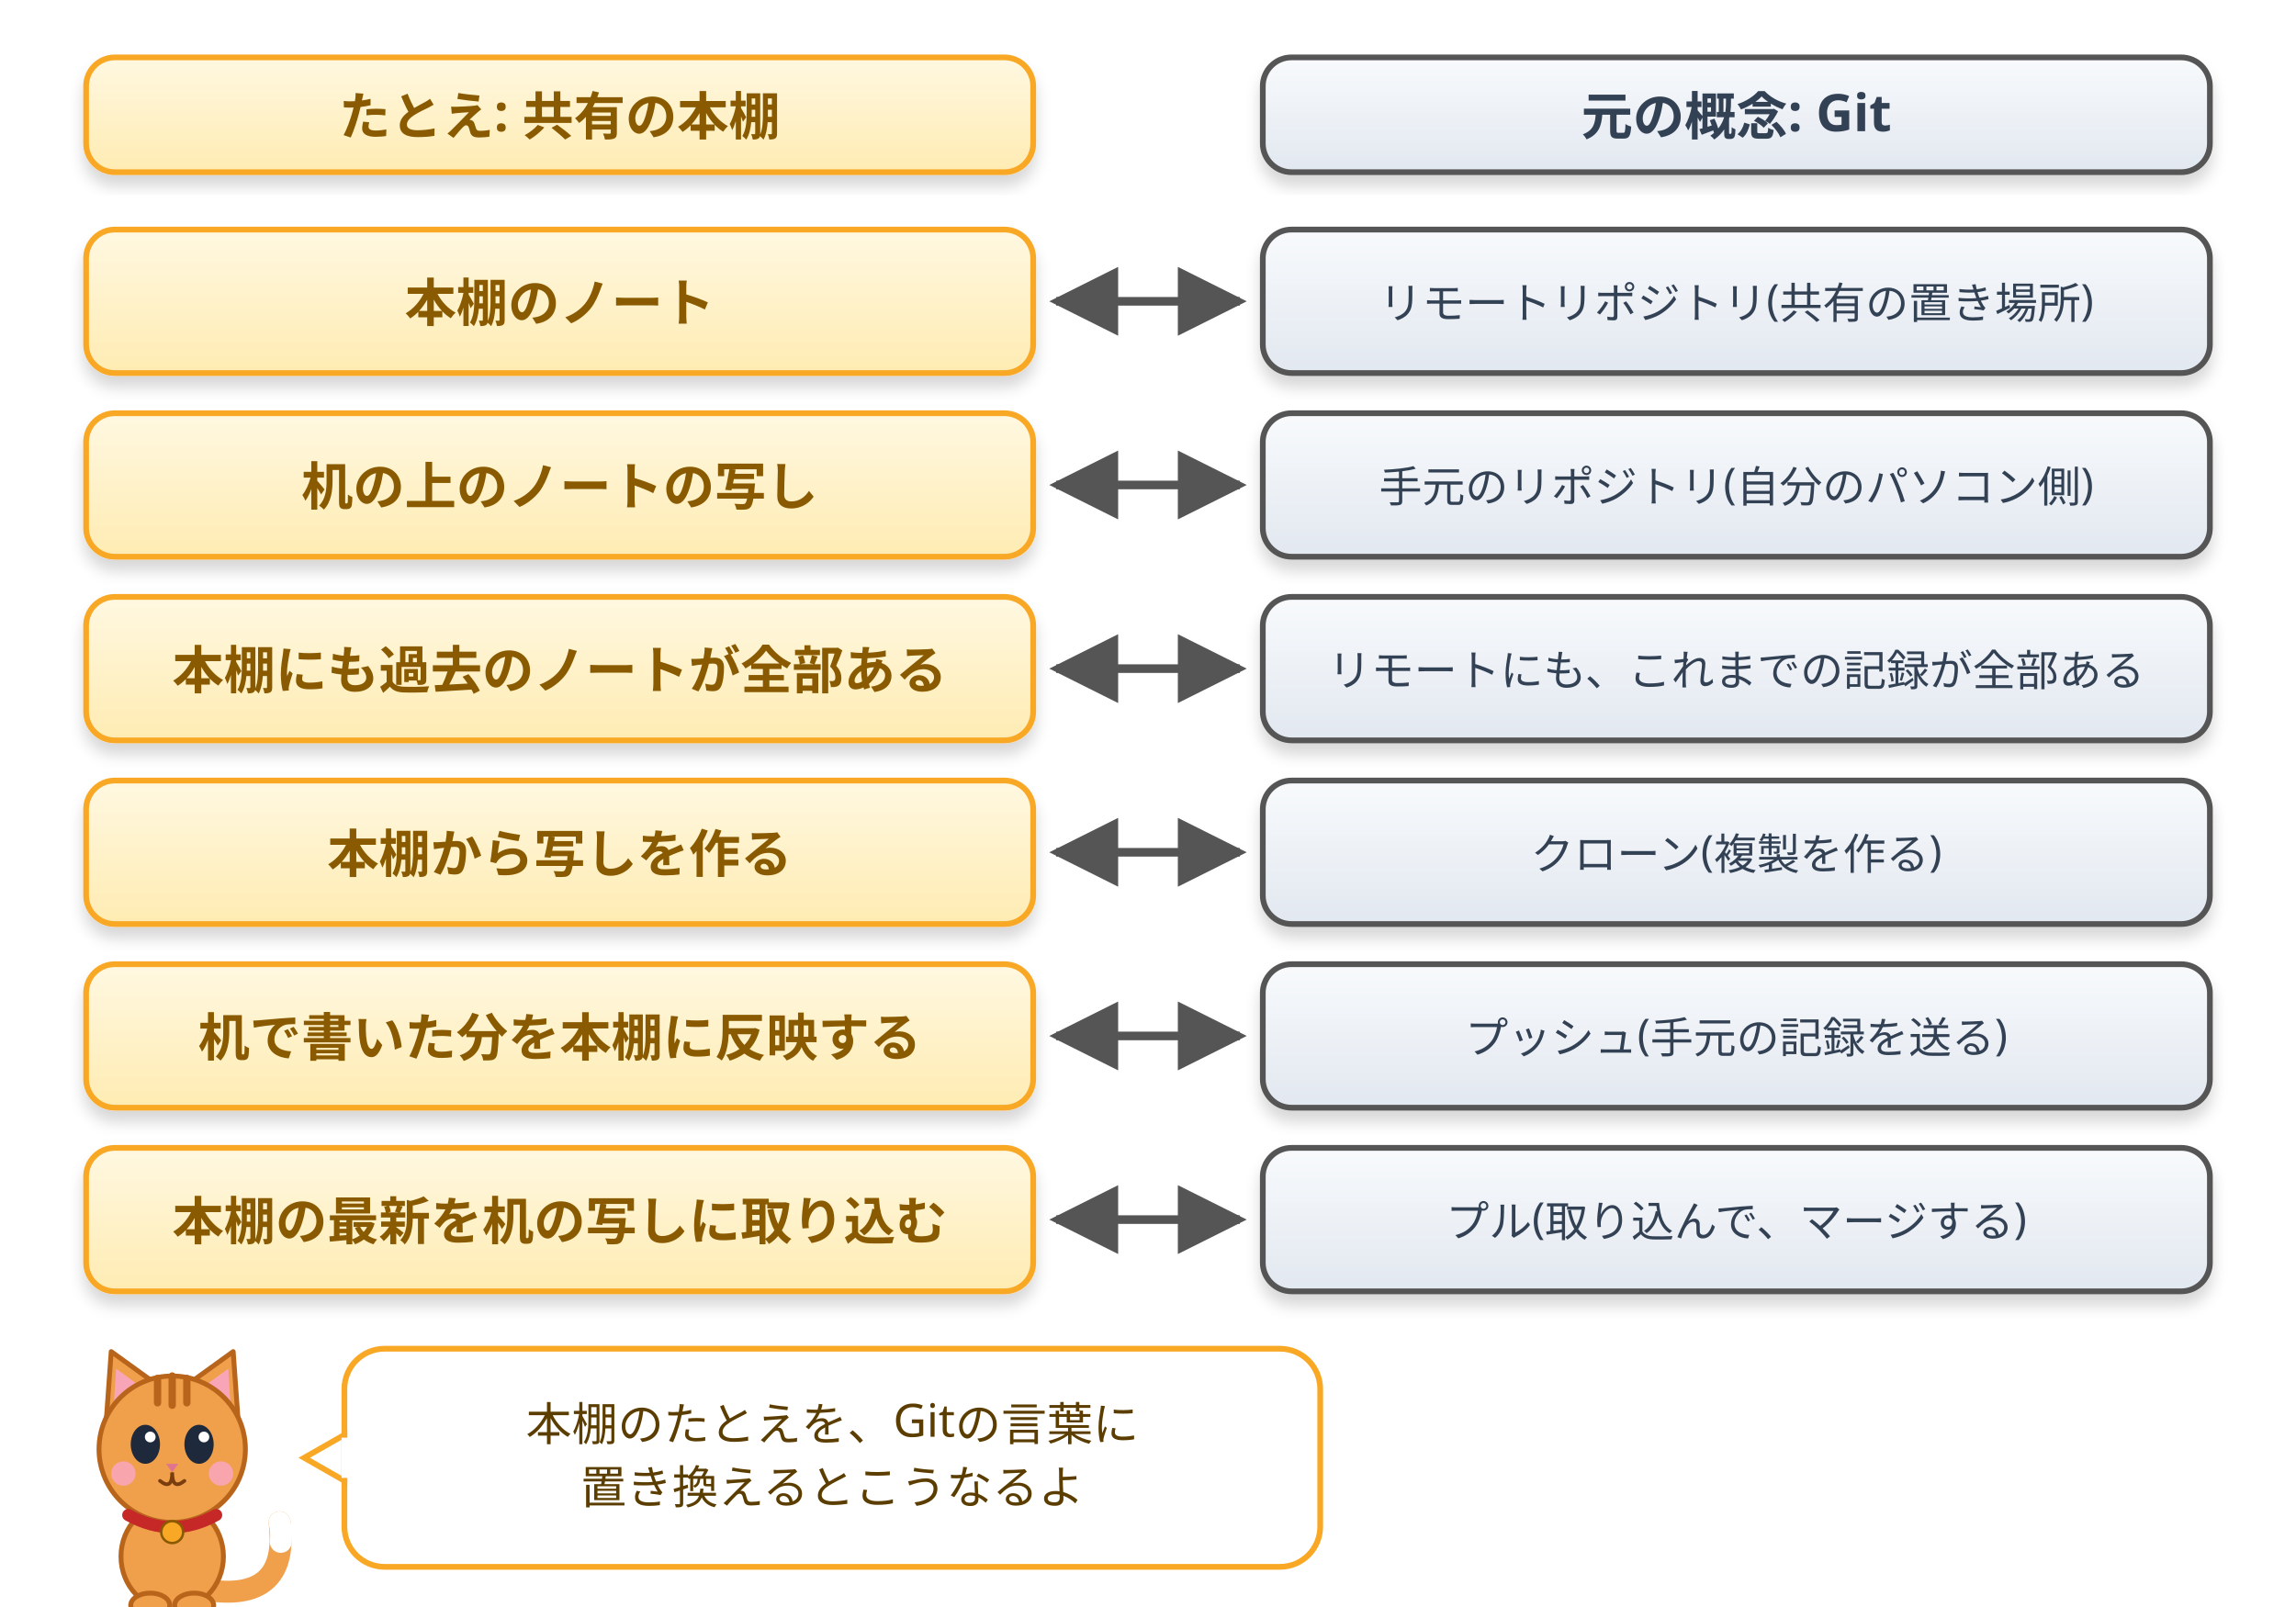
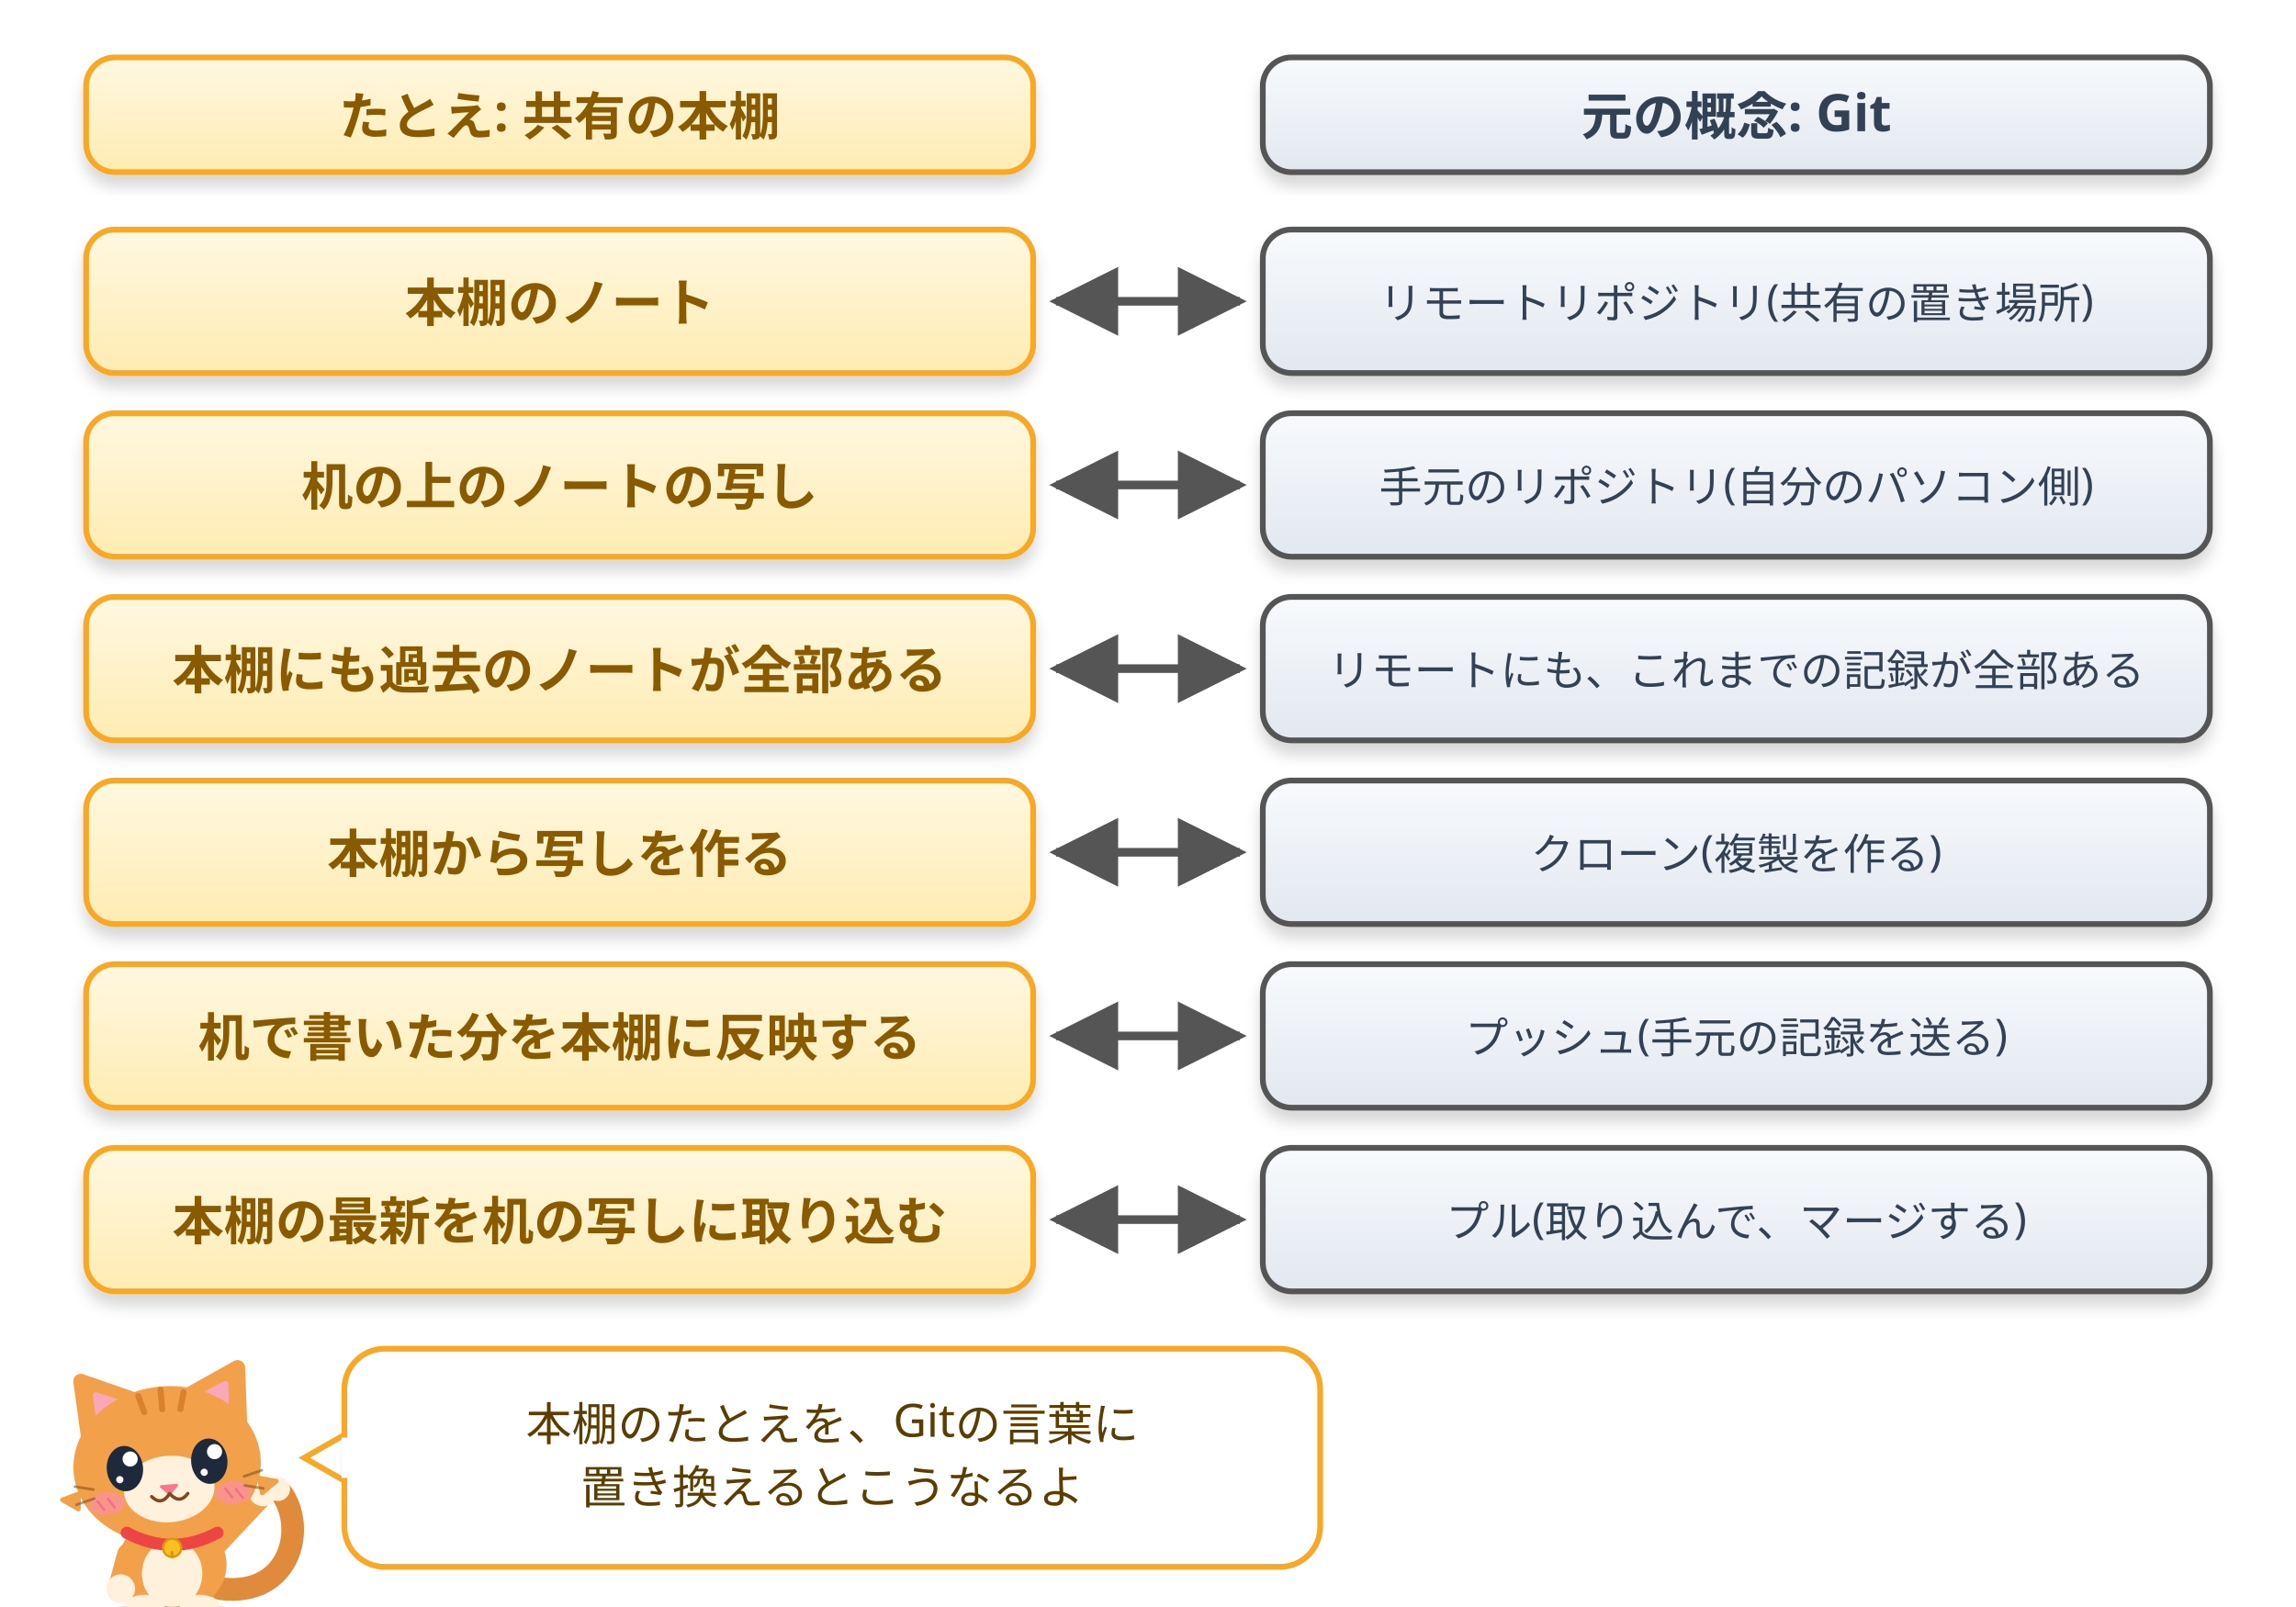
<svg xmlns="http://www.w3.org/2000/svg" viewBox="0 0 800 560" width="800" height="560" font-family="'Segoe UI','Yu Gothic UI','Meiryo',sans-serif" role="img">
  <defs>
    <filter id="sh" x="-10%" y="-10%" width="120%" height="130%">
      <feDropShadow dx="0" dy="4" stdDeviation="2.5" flood-color="#000" flood-opacity="0.16" />
    </filter>
    <linearGradient id="gGray" x1="0" y1="0" x2="0" y2="1">
      <stop offset="0" stop-color="#f8fafc" />
      <stop offset="1" stop-color="#e2e8f0" />
    </linearGradient>
    <linearGradient id="gYel" x1="0" y1="0" x2="0" y2="1">
      <stop offset="0" stop-color="#fff8e1" />
      <stop offset="1" stop-color="#ffecb3" />
    </linearGradient>
    <linearGradient id="gRed" x1="0" y1="0" x2="0" y2="1">
      <stop offset="0" stop-color="#ffebee" />
      <stop offset="1" stop-color="#ffd0d6" />
    </linearGradient>
    <marker id="ar" viewBox="0 0 10 10" refX="9" refY="5" markerWidth="8" markerHeight="8" orient="auto-start-reverse">
      <path d="M0 0L10 5L0 10z" fill="#555555" />
    </marker>
  </defs>
  <rect width="800" height="560" fill="#ffffff" />
  <rect x="30" y="20" width="330" height="40" rx="10" fill="url(#gYel)" stroke="#f9a825" stroke-width="2" filter="url(#sh)" />
  <text x="195" y="47" font-size="18" fill="#8a5a00" text-anchor="middle" font-weight="700">たとえ: 共有の本棚</text>
  <rect x="440" y="20" width="330" height="40" rx="10" fill="url(#gGray)" stroke="#555555" stroke-width="2" filter="url(#sh)" />
  <text x="605" y="47" font-size="18" fill="#334155" text-anchor="middle" font-weight="700">元の概念: Git</text>
  <rect x="30" y="80" width="330" height="50" rx="10" fill="url(#gYel)" stroke="#f9a825" stroke-width="2" filter="url(#sh)" />
  <text x="195" y="112" font-size="18" fill="#8a5a00" text-anchor="middle" font-weight="700">本棚のノート</text>
  <line x1="368" y1="105" x2="432" y2="105" stroke="#555555" stroke-width="3" marker-end="url(#ar)" marker-start="url(#ar)" />
  <rect x="440" y="80" width="330" height="50" rx="10" fill="url(#gGray)" stroke="#555555" stroke-width="2" filter="url(#sh)" />
  <text x="605" y="111" font-size="15" fill="#334155" text-anchor="middle">リモートリポジトリ(共有の置き場所)</text>
  <rect x="30" y="144" width="330" height="50" rx="10" fill="url(#gYel)" stroke="#f9a825" stroke-width="2" filter="url(#sh)" />
  <text x="195" y="176" font-size="18" fill="#8a5a00" text-anchor="middle" font-weight="700">机の上のノートの写し</text>
  <line x1="368" y1="169" x2="432" y2="169" stroke="#555555" stroke-width="3" marker-end="url(#ar)" marker-start="url(#ar)" />
  <rect x="440" y="144" width="330" height="50" rx="10" fill="url(#gGray)" stroke="#555555" stroke-width="2" filter="url(#sh)" />
  <text x="605" y="175" font-size="15" fill="#334155" text-anchor="middle">手元のリポジトリ(自分のパソコン側)</text>
  <rect x="30" y="208" width="330" height="50" rx="10" fill="url(#gYel)" stroke="#f9a825" stroke-width="2" filter="url(#sh)" />
  <text x="195" y="240" font-size="18" fill="#8a5a00" text-anchor="middle" font-weight="700">本棚にも過去のノートが全部ある</text>
  <line x1="368" y1="233" x2="432" y2="233" stroke="#555555" stroke-width="3" marker-end="url(#ar)" marker-start="url(#ar)" />
  <rect x="440" y="208" width="330" height="50" rx="10" fill="url(#gGray)" stroke="#555555" stroke-width="2" filter="url(#sh)" />
  <text x="605" y="239" font-size="15" fill="#334155" text-anchor="middle">リモートにも、これまでの記録が全部ある</text>
  <rect x="30" y="272" width="330" height="50" rx="10" fill="url(#gYel)" stroke="#f9a825" stroke-width="2" filter="url(#sh)" />
  <text x="195" y="304" font-size="18" fill="#8a5a00" text-anchor="middle" font-weight="700">本棚から写しを作る</text>
  <line x1="368" y1="297" x2="432" y2="297" stroke="#555555" stroke-width="3" marker-end="url(#ar)" marker-start="url(#ar)" />
  <rect x="440" y="272" width="330" height="50" rx="10" fill="url(#gGray)" stroke="#555555" stroke-width="2" filter="url(#sh)" />
  <text x="605" y="303" font-size="15" fill="#334155" text-anchor="middle">クローン(複製を作る)</text>
  <rect x="30" y="336" width="330" height="50" rx="10" fill="url(#gYel)" stroke="#f9a825" stroke-width="2" filter="url(#sh)" />
  <text x="195" y="368" font-size="18" fill="#8a5a00" text-anchor="middle" font-weight="700">机で書いた分を本棚に反映する</text>
  <line x1="368" y1="361" x2="432" y2="361" stroke="#555555" stroke-width="3" marker-end="url(#ar)" marker-start="url(#ar)" />
  <rect x="440" y="336" width="330" height="50" rx="10" fill="url(#gGray)" stroke="#555555" stroke-width="2" filter="url(#sh)" />
  <text x="605" y="367" font-size="15" fill="#334155" text-anchor="middle">プッシュ(手元の記録を送る)</text>
  <rect x="30" y="400" width="330" height="50" rx="10" fill="url(#gYel)" stroke="#f9a825" stroke-width="2" filter="url(#sh)" />
  <text x="195" y="432" font-size="18" fill="#8a5a00" text-anchor="middle" font-weight="700">本棚の最新を机の写しに取り込む</text>
  <line x1="368" y1="425" x2="432" y2="425" stroke="#555555" stroke-width="3" marker-end="url(#ar)" marker-start="url(#ar)" />
  <rect x="440" y="400" width="330" height="50" rx="10" fill="url(#gGray)" stroke="#555555" stroke-width="2" filter="url(#sh)" />
  <text x="605" y="431" font-size="15" fill="#334155" text-anchor="middle">プル(取り込んで、マージする)</text>
-   <g transform="translate(60 505) scale(0.85)">
-     <path d="M16 58 Q48 62 44 30" fill="none" stroke="#f0a04b" stroke-width="9" stroke-linecap="round" />
-     <path d="M44.5 38 Q45 34 44 30" fill="none" stroke="#ffffff" stroke-width="9" stroke-linecap="round" />
-     <ellipse cx="0" cy="44" rx="21" ry="22" fill="#f0a04b" stroke="#b8651b" stroke-width="2" />
-     <ellipse cx="-9" cy="64" rx="8" ry="5" fill="#f0a04b" stroke="#b8651b" stroke-width="2" />
-     <ellipse cx="9" cy="64" rx="8" ry="5" fill="#f0a04b" stroke="#b8651b" stroke-width="2" />
-     <polygon points="-27,-12 -25,-40 -7,-27" fill="#f0a04b" stroke="#b8651b" stroke-width="2" stroke-linejoin="round" />
-     <polygon points="27,-12 25,-40 7,-27" fill="#f0a04b" stroke="#b8651b" stroke-width="2" stroke-linejoin="round" />
-     <polygon points="-24,-17 -23,-33 -12,-25" fill="#f8a5b8" />
-     <polygon points="24,-17 23,-33 12,-25" fill="#f8a5b8" />
-     <circle cx="0" cy="0" r="30" fill="#f0a04b" stroke="#b8651b" stroke-width="2" />
-     <path d="M-6 -29 L-6 -19 M0 -30 L0 -18 M6 -29 L6 -19" stroke="#b8651b" stroke-width="3" stroke-linecap="round" />
-     <ellipse cx="-11" cy="-2" rx="6" ry="8" fill="#1e293b" />
-     <circle cx="-9" cy="-5" r="2.2" fill="#fff" />
-     <ellipse cx="11" cy="-2" rx="6" ry="8" fill="#1e293b" />
-     <circle cx="13" cy="-5" r="2.2" fill="#fff" />
-     <circle cx="-20" cy="10" r="5" fill="#f8a5b8" opacity="0.9" />
-     <circle cx="20" cy="10" r="5" fill="#f8a5b8" opacity="0.9" />
-     <polygon points="-2.5,6 2.5,6 0,9.5" fill="#e0748f" />
-     <path d="M-5 13 Q0 17 0 9.5 Q0 17 5 13" fill="none" stroke="#7a3d0d" stroke-width="1.5" stroke-linecap="round" />
-     <path d="M-18 27 Q0 37 18 27" fill="none" stroke="#c62828" stroke-width="5" stroke-linecap="round" />
-     <circle cx="0" cy="34" r="4.5" fill="#f9a825" stroke="#8a5a00" stroke-width="1" />
+   <g transform="translate(2.0 272.2) scale(0.527)">
+     <ellipse cx="110" cy="550" rx="48" ry="6" fill="#1E293B" opacity="0.15" />
+     <g transform="translate(0 0)">
+       <path d="M142 534 C190 540 200 490 180 468" fill="none" stroke="#E08A3C" stroke-width="15" stroke-linecap="round" />
+       <circle cx="180" cy="468" r="8" fill="#FFF1DC" />
+       <ellipse cx="110" cy="518" rx="36" ry="32" fill="#F2A04A" />
+       <ellipse cx="110" cy="524" rx="20" ry="22" fill="#FFF1DC" />
+       <ellipse cx="92" cy="545" rx="13" ry="7" fill="#FFF1DC" />
+       <ellipse cx="128" cy="545" rx="13" ry="7" fill="#FFF1DC" />
+       <path d="M82 512 L76 534" stroke="#F2A04A" stroke-width="17" stroke-linecap="round" />
+       <circle cx="76" cy="534" r="9.5" fill="#FFF1DC" />
+       <path d="M138 504 L170 470" stroke="#F2A04A" stroke-width="17" stroke-linecap="round" />
+       <circle cx="170" cy="470" r="9.5" fill="#FFF1DC" />
+       <g transform="rotate(-5 110 490)">
+         <path d="M60 432 L58 392 L98 410 z M160 432 L162 392 L122 410 z" fill="#F2A04A" stroke="#F2A04A" stroke-width="10" stroke-linejoin="round" />
+         <path d="M68 420 L67 402 L86 410 z M152 420 L153 402 L134 410 z" fill="#F9A8B8" stroke="#F9A8B8" stroke-width="4" stroke-linejoin="round" />
+         <path d="M50 466 l-11 3 l10 7 z M170 466 l11 3 l-10 7 z" fill="#F2A04A" stroke="#F2A04A" stroke-width="3" stroke-linejoin="round" />
+         <ellipse cx="110" cy="452" rx="62" ry="52" fill="#F2A04A" />
+         <ellipse cx="110" cy="468" rx="30" ry="22" fill="#FFF1DC" />
+         <path d="M110 402 v13 M95 405 l3 11 M125 405 l-3 11" fill="none" stroke="#D9822B" stroke-width="4" stroke-linecap="round" />
+         <ellipse cx="68" cy="474" rx="12" ry="7.5" fill="#FB8FA3" opacity="0.7" />
+         <ellipse cx="152" cy="474" rx="12" ry="7.5" fill="#FB8FA3" opacity="0.7" />
+         <path d="M62 472 l4 6 M69 471 l4 6 M147 471 l4 6 M154 472 l4 6" stroke="#F0708A" stroke-width="1.6" stroke-linecap="round" />
+         <ellipse cx="82" cy="452" rx="12" ry="15" fill="#1E293B" />
+         <ellipse cx="138" cy="452" rx="12" ry="15" fill="#1E293B" />
+         <circle cx="86" cy="446" r="5" fill="#fff" />
+         <circle cx="142" cy="446" r="5" fill="#fff" />
+         <circle cx="78" cy="459" r="2.4" fill="#fff" />
+         <circle cx="134" cy="459" r="2.4" fill="#fff" />
+         <path d="M105 466 h10 l-5 5 z" fill="#F9768B" stroke="#F9768B" stroke-width="2" stroke-linejoin="round" />
+         <path d="M110 471 q-6 8 -12 1 M110 471 q6 8 12 1" fill="none" stroke="#7C4A1E" stroke-width="2.2" stroke-linecap="round" />
+         <g stroke="#7C4A1E" stroke-width="1.8" stroke-linecap="round" opacity="0.55">
+           <path d="M60 464 l-12 -3 M60 470 l-12 3 M160 464 l12 -3 M160 470 l12 3" />
+         </g>
+       </g>
+       <path d="M80 497 q30 16 60 0" fill="none" stroke="#EF4444" stroke-width="8" stroke-linecap="round" />
+       <circle cx="110" cy="507" r="6" fill="#FBBF24" stroke="#D99A06" stroke-width="1.5" />
+       <path d="M110 510 v3" stroke="#D99A06" stroke-width="2" stroke-linecap="round" />
+     </g>
  </g>
  <rect x="120" y="470" width="340" height="76" rx="14" fill="#ffffff" stroke="#f9a825" stroke-width="2" />
  <polygon points="120,500.0 106,508.0 120,516.0" fill="#ffffff" stroke="#f9a825" stroke-width="2" />
  <rect x="119" y="501.0" width="3" height="14" fill="#ffffff" />
  <text x="290.0" y="502.0" font-size="16" fill="#5c3d00" text-anchor="middle">本棚のたとえを、Gitの言葉に</text>
  <text x="290.0" y="524.0" font-size="16" fill="#5c3d00" text-anchor="middle">置き換えるとこうなるよ</text>
</svg>
